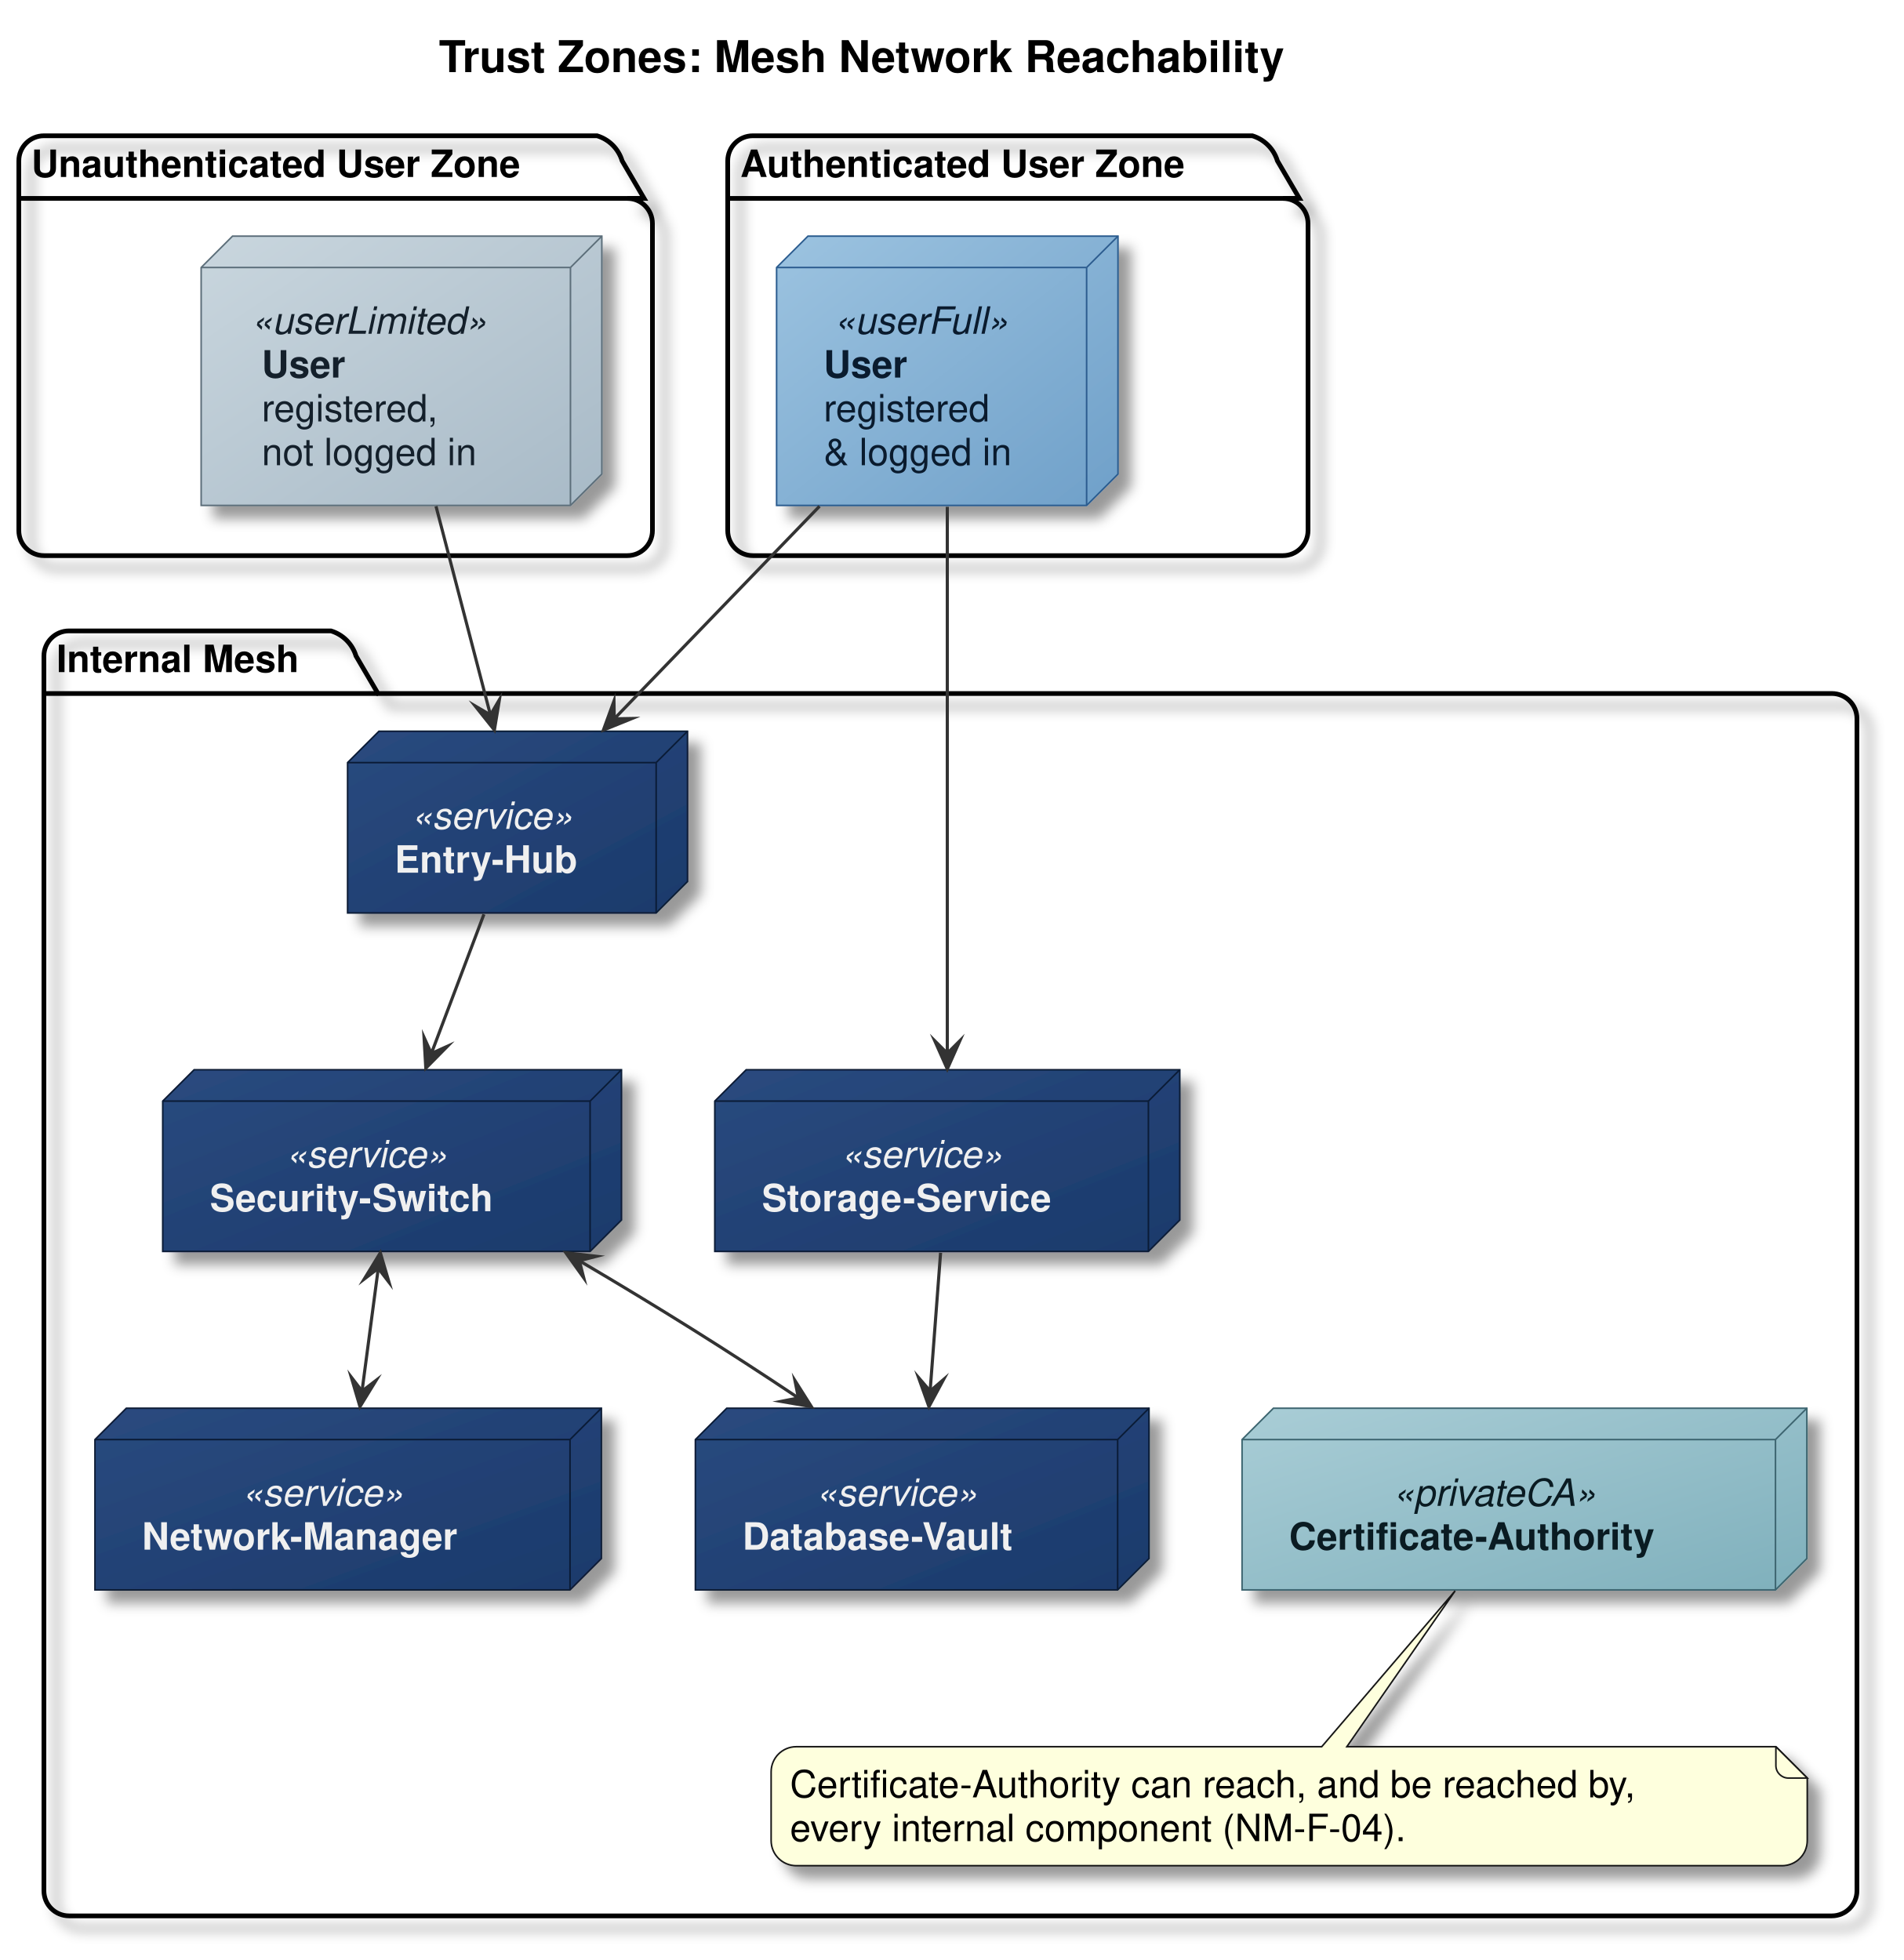
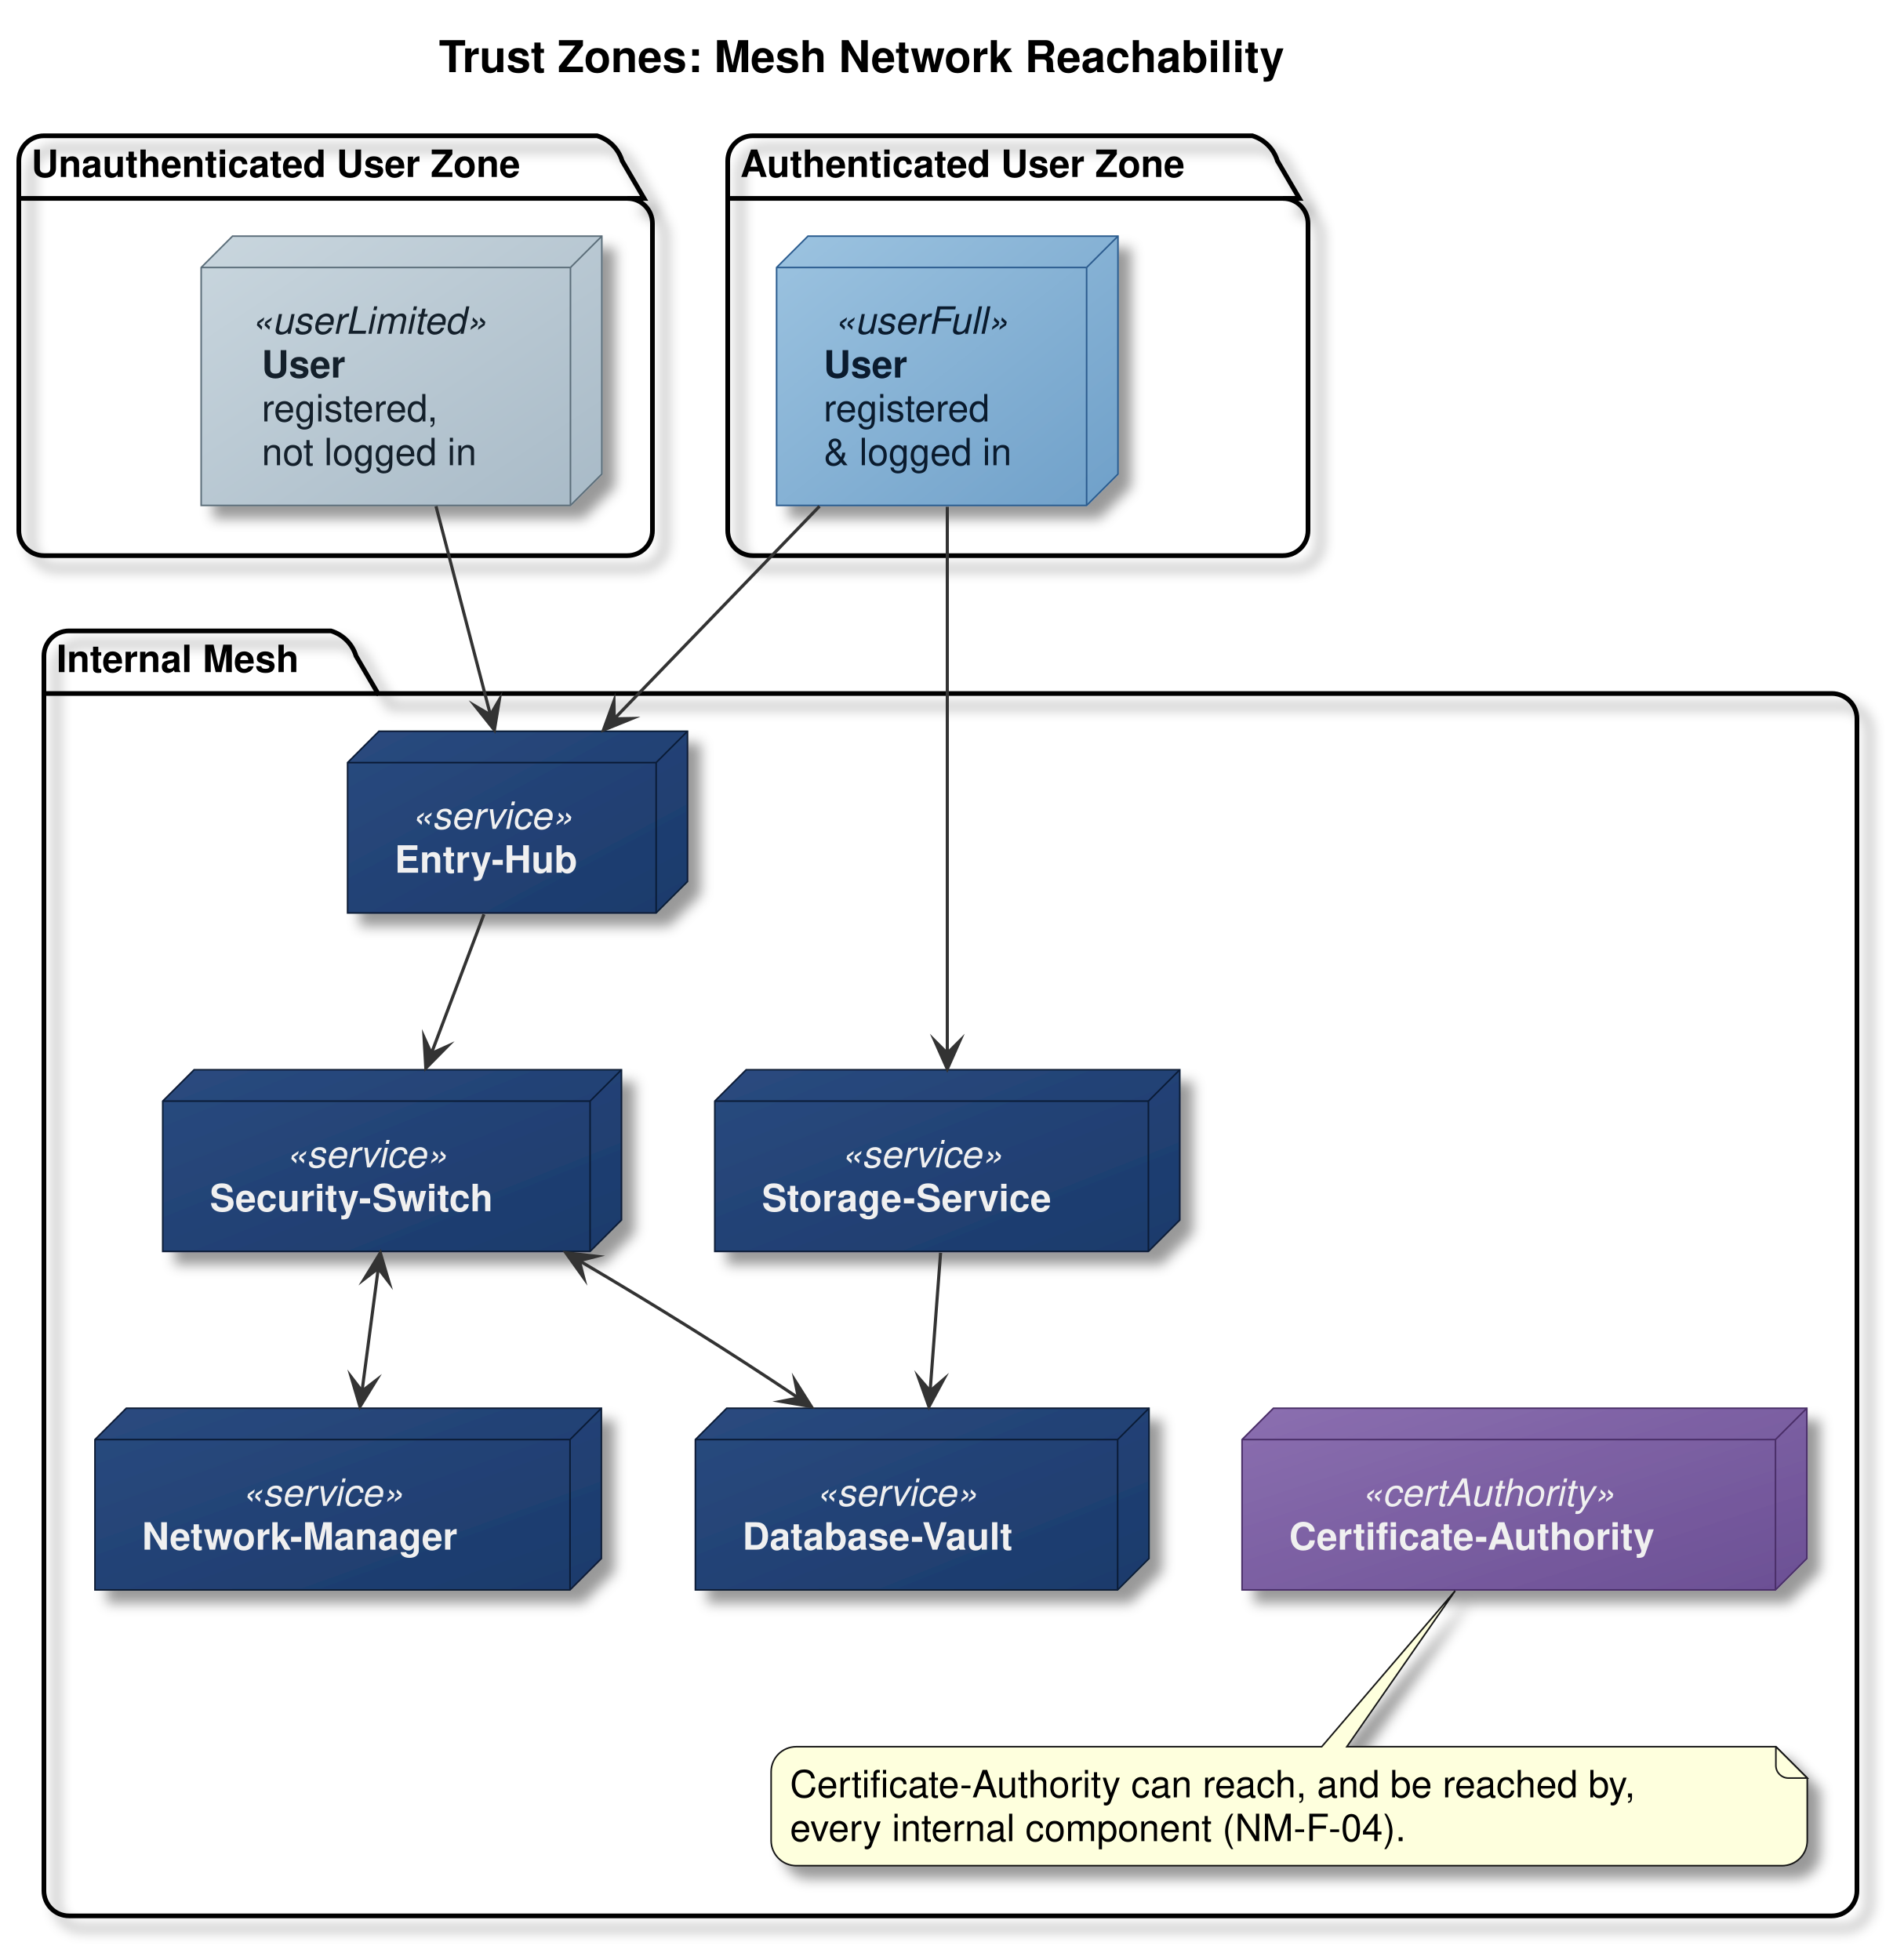
<svg xmlns="http://www.w3.org/2000/svg" contentStyleType="text/css" data-diagram-type="DESCRIPTION" height="625px" preserveAspectRatio="none" style="width:607px;height:625px;background:#FFFFFF;" version="1.1" viewBox="0 0 607 625" width="607px" zoomAndPan="magnify">
  <defs>
-     <filter height="300%" id="fumymxdjol8g1" width="300%" x="-1" y="-1">
+     <filter height="300%" id="f16k0xy6mztyda" width="300%" x="-1" y="-1">
      <feGaussianBlur result="blurOut" stdDeviation="2" />
      <feColorMatrix in="blurOut" result="blurOut2" type="matrix" values="0 0 0 0 0 0 0 0 0 0 0 0 0 0 0 0 0 0 .4 0" />
      <feOffset dx="4" dy="4" in="blurOut2" result="blurOut3" />
      <feBlend in="SourceGraphic" in2="blurOut3" mode="normal" />
    </filter>
-     <linearGradient id="gumymxdjol8g10" x1="0%" x2="100%" y1="0%" y2="100%">
+     <linearGradient id="g16k0xy6mztyda0" x1="0%" x2="100%" y1="0%" y2="100%">
      <stop offset="0%" stop-color="#C9D6DE" />
      <stop offset="100%" stop-color="#A8BAC7" />
    </linearGradient>
-     <linearGradient id="gumymxdjol8g11" x1="0%" x2="100%" y1="0%" y2="100%">
+     <linearGradient id="g16k0xy6mztyda1" x1="0%" x2="100%" y1="0%" y2="100%">
      <stop offset="0%" stop-color="#9CC3E0" />
      <stop offset="100%" stop-color="#6FA0C9" />
    </linearGradient>
-     <linearGradient id="gumymxdjol8g12" x1="0%" x2="100%" y1="0%" y2="100%">
+     <linearGradient id="g16k0xy6mztyda2" x1="0%" x2="100%" y1="0%" y2="100%">
      <stop offset="0%" stop-color="#2A4A7F" />
      <stop offset="100%" stop-color="#1B3A6B" />
    </linearGradient>
-     <linearGradient id="gumymxdjol8g13" x1="0%" x2="100%" y1="0%" y2="100%">
-       <stop offset="0%" stop-color="#A9CDD6" />
-       <stop offset="100%" stop-color="#7FB0BC" />
+     <linearGradient id="g16k0xy6mztyda3" x1="0%" x2="100%" y1="0%" y2="100%">
+       <stop offset="0%" stop-color="#8B6FB0" />
+       <stop offset="100%" stop-color="#6B4F94" />
    </linearGradient>
  </defs>
  <g>
    <g class="title" data-source-line="3">
      <text fill="#000000" font-family="'Helvetica'" font-size="14" font-weight="700" lengthAdjust="spacing" textLength="320.175" x="139.913" y="22.995">Trust Zones: Mesh Network Reachability</text>
    </g>
-     <g class="cluster" data-qualified-name="Unauthenticated User Zone" data-source-line="35" id="ent0001">
-       <path d="M14,43.297 L190.34,43.297 A12,12 0 0 1 198.34,51.297 L205.34,63.266 L200,63.266 A8,8 0 0 1 208,71.266 L208,169.177 A8,8 0 0 1 200,177.177 L14,177.177 A8,8 0 0 1 6,169.177 L6,51.297 A8,8 0 0 1 14,43.297" fill="none" filter="url(#fumymxdjol8g1)" style="stroke:#000000;stroke-width:1.5;" />
+     <g class="cluster" data-qualified-name="Unauthenticated User Zone" data-source-line="30" id="ent0001">
+       <path d="M14,43.297 L190.34,43.297 A12,12 0 0 1 198.34,51.297 L205.34,63.266 L200,63.266 A8,8 0 0 1 208,71.266 L208,169.177 A8,8 0 0 1 200,177.177 L14,177.177 A8,8 0 0 1 6,169.177 L6,51.297 A8,8 0 0 1 14,43.297" fill="none" filter="url(#f16k0xy6mztyda)" style="stroke:#000000;stroke-width:1.5;" />
      <line style="stroke:#000000;stroke-width:1.5;" x1="6" x2="205.34" y1="63.266" y2="63.266" />
      <text fill="#000000" font-family="'Helvetica'" font-size="12" font-weight="700" lengthAdjust="spacing" textLength="186.34" x="10" y="56.435">Unauthenticated User Zone</text>
    </g>
-     <g class="cluster" data-qualified-name="Authenticated User Zone" data-source-line="39" id="ent0003">
-       <path d="M240,43.297 L399.242,43.297 A12,12 0 0 1 407.242,51.297 L414.242,63.266 L409,63.266 A8,8 0 0 1 417,71.266 L417,169.177 A8,8 0 0 1 409,177.177 L240,177.177 A8,8 0 0 1 232,169.177 L232,51.297 A8,8 0 0 1 240,43.297" fill="none" filter="url(#fumymxdjol8g1)" style="stroke:#000000;stroke-width:1.5;" />
+     <g class="cluster" data-qualified-name="Authenticated User Zone" data-source-line="34" id="ent0003">
+       <path d="M240,43.297 L399.242,43.297 A12,12 0 0 1 407.242,51.297 L414.242,63.266 L409,63.266 A8,8 0 0 1 417,71.266 L417,169.177 A8,8 0 0 1 409,177.177 L240,177.177 A8,8 0 0 1 232,169.177 L232,51.297 A8,8 0 0 1 240,43.297" fill="none" filter="url(#f16k0xy6mztyda)" style="stroke:#000000;stroke-width:1.5;" />
      <line style="stroke:#000000;stroke-width:1.5;" x1="232" x2="414.242" y1="63.266" y2="63.266" />
      <text fill="#000000" font-family="'Helvetica'" font-size="12" font-weight="700" lengthAdjust="spacing" textLength="169.242" x="236" y="56.435">Authenticated User Zone</text>
    </g>
-     <g class="cluster" data-qualified-name="Internal Mesh" data-source-line="45" id="ent0006">
-       <path d="M22,201.177 L105.498,201.177 A12,12 0 0 1 113.498,209.177 L120.498,221.146 L584,221.146 A8,8 0 0 1 592,229.146 L592,602.927 A8,8 0 0 1 584,610.927 L22,610.927 A8,8 0 0 1 14,602.927 L14,209.177 A8,8 0 0 1 22,201.177" fill="none" filter="url(#fumymxdjol8g1)" style="stroke:#000000;stroke-width:1.5;" />
+     <g class="cluster" data-qualified-name="Internal Mesh" data-source-line="40" id="ent0006">
+       <path d="M22,201.177 L105.498,201.177 A12,12 0 0 1 113.498,209.177 L120.498,221.146 L584,221.146 A8,8 0 0 1 592,229.146 L592,602.927 A8,8 0 0 1 584,610.927 L22,610.927 A8,8 0 0 1 14,602.927 L14,209.177 A8,8 0 0 1 22,201.177" fill="none" filter="url(#f16k0xy6mztyda)" style="stroke:#000000;stroke-width:1.5;" />
      <line style="stroke:#000000;stroke-width:1.5;" x1="14" x2="120.498" y1="221.146" y2="221.146" />
      <text fill="#000000" font-family="'Helvetica'" font-size="12" font-weight="700" lengthAdjust="spacing" textLength="93.498" x="18" y="214.315">Internal Mesh</text>
    </g>
-     <g class="entity" data-qualified-name="Unauthenticated User Zone.UnauthUser" data-source-line="36" id="ent0002">
-       <polygon fill="url(#gumymxdjol8g10)" filter="url(#fumymxdjol8g1)" points="64.13,85.297,74.13,75.297,191.864,75.297,191.864,151.172,181.864,161.172,64.13,161.172,64.13,85.297" style="stroke:#5C6E7A;stroke-width:0.5;stroke-linejoin:miter;stroke-miterlimit:10;" />
+     <g class="entity" data-qualified-name="Unauthenticated User Zone.UnauthUser" data-source-line="31" id="ent0002">
+       <polygon fill="url(#g16k0xy6mztyda0)" filter="url(#f16k0xy6mztyda)" points="64.13,85.297,74.13,75.297,191.864,75.297,191.864,151.172,181.864,161.172,64.13,161.172,64.13,85.297" style="stroke:#5C6E7A;stroke-width:0.5;stroke-linejoin:miter;stroke-miterlimit:10;" />
      <line style="stroke:#5C6E7A;stroke-width:0.5;" x1="181.864" x2="191.864" y1="85.297" y2="75.297" />
      <line style="stroke:#5C6E7A;stroke-width:0.5;" x1="64.13" x2="181.864" y1="85.297" y2="85.297" />
      <line style="stroke:#5C6E7A;stroke-width:0.5;" x1="181.864" x2="181.864" y1="85.297" y2="161.172" />
      <text fill="#14202B" font-family="'Helvetica'" font-size="12" font-style="italic" lengthAdjust="spacing" textLength="85.734" x="80.13" y="106.436">«userLimited»</text>
      <text fill="#14202B" font-family="'Helvetica'" font-size="12" font-weight="700" lengthAdjust="spacing" textLength="30.943" x="83.432" y="120.404">User</text>
      <text fill="#14202B" font-family="'Helvetica'" font-size="12" lengthAdjust="spacing" textLength="65.356" x="83.432" y="134.373">registered,</text>
      <text fill="#14202B" font-family="'Helvetica'" font-size="12" lengthAdjust="spacing" textLength="79.131" x="83.432" y="148.342">not logged in</text>
    </g>
-     <g class="entity" data-qualified-name="Authenticated User Zone.AuthUser" data-source-line="40" id="ent0004">
-       <polygon fill="url(#gumymxdjol8g11)" filter="url(#fumymxdjol8g1)" points="247.58,85.297,257.58,75.297,356.416,75.297,356.416,151.172,346.416,161.172,247.58,161.172,247.58,85.297" style="stroke:#2C5C8F;stroke-width:0.5;stroke-linejoin:miter;stroke-miterlimit:10;" />
+     <g class="entity" data-qualified-name="Authenticated User Zone.AuthUser" data-source-line="35" id="ent0004">
+       <polygon fill="url(#g16k0xy6mztyda1)" filter="url(#f16k0xy6mztyda)" points="247.58,85.297,257.58,75.297,356.416,75.297,356.416,151.172,346.416,161.172,247.58,161.172,247.58,85.297" style="stroke:#2C5C8F;stroke-width:0.5;stroke-linejoin:miter;stroke-miterlimit:10;" />
      <line style="stroke:#2C5C8F;stroke-width:0.5;" x1="346.416" x2="356.416" y1="85.297" y2="75.297" />
      <line style="stroke:#2C5C8F;stroke-width:0.5;" x1="247.58" x2="346.416" y1="85.297" y2="85.297" />
      <line style="stroke:#2C5C8F;stroke-width:0.5;" x1="346.416" x2="346.416" y1="85.297" y2="161.172" />
      <text fill="#0A1B2E" font-family="'Helvetica'" font-size="12" font-style="italic" lengthAdjust="spacing" textLength="62.162" x="265.917" y="106.436">«userFull»</text>
      <text fill="#0A1B2E" font-family="'Helvetica'" font-size="12" font-weight="700" lengthAdjust="spacing" textLength="30.943" x="262.58" y="120.404">User</text>
      <text fill="#0A1B2E" font-family="'Helvetica'" font-size="12" lengthAdjust="spacing" textLength="61.541" x="262.58" y="134.373">registered</text>
      <text fill="#0A1B2E" font-family="'Helvetica'" font-size="12" lengthAdjust="spacing" textLength="68.836" x="262.58" y="148.342">&amp; logged in</text>
    </g>
-     <g class="entity" data-qualified-name="Internal Mesh.EntryHub" data-source-line="46" id="ent0007">
-       <polygon fill="url(#gumymxdjol8g12)" filter="url(#fumymxdjol8g1)" points="110.81,243.177,120.81,233.177,219.183,233.177,219.183,281.114,209.183,291.114,110.81,291.114,110.81,243.177" style="stroke:#0A1B36;stroke-width:0.5;stroke-linejoin:miter;stroke-miterlimit:10;" />
+     <g class="entity" data-qualified-name="Internal Mesh.EntryHub" data-source-line="41" id="ent0007">
+       <polygon fill="url(#g16k0xy6mztyda2)" filter="url(#f16k0xy6mztyda)" points="110.81,243.177,120.81,233.177,219.183,233.177,219.183,281.114,209.183,291.114,110.81,291.114,110.81,243.177" style="stroke:#0A1B36;stroke-width:0.5;stroke-linejoin:miter;stroke-miterlimit:10;" />
      <line style="stroke:#0A1B36;stroke-width:0.5;" x1="209.183" x2="219.183" y1="243.177" y2="233.177" />
      <line style="stroke:#0A1B36;stroke-width:0.5;" x1="110.81" x2="209.183" y1="243.177" y2="243.177" />
      <line style="stroke:#0A1B36;stroke-width:0.5;" x1="209.183" x2="209.183" y1="243.177" y2="291.114" />
      <text fill="#F0F0F0" font-family="'Helvetica'" font-size="12" font-style="italic" lengthAdjust="spacing" textLength="57.797" x="131.098" y="264.315">«service»</text>
      <text fill="#F0F0F0" font-family="'Helvetica'" font-size="12" font-weight="700" lengthAdjust="spacing" textLength="68.373" x="125.81" y="278.284">Entry-Hub</text>
    </g>
-     <g class="entity" data-qualified-name="Internal Mesh.StorageService" data-source-line="47" id="ent0008">
-       <polygon fill="url(#gumymxdjol8g12)" filter="url(#fumymxdjol8g1)" points="227.88,351.117,237.88,341.117,376.114,341.117,376.114,389.054,366.114,399.054,227.88,399.054,227.88,351.117" style="stroke:#0A1B36;stroke-width:0.5;stroke-linejoin:miter;stroke-miterlimit:10;" />
+     <g class="entity" data-qualified-name="Internal Mesh.StorageService" data-source-line="42" id="ent0008">
+       <polygon fill="url(#g16k0xy6mztyda2)" filter="url(#f16k0xy6mztyda)" points="227.88,351.117,237.88,341.117,376.114,341.117,376.114,389.054,366.114,399.054,227.88,399.054,227.88,351.117" style="stroke:#0A1B36;stroke-width:0.5;stroke-linejoin:miter;stroke-miterlimit:10;" />
      <line style="stroke:#0A1B36;stroke-width:0.5;" x1="366.114" x2="376.114" y1="351.117" y2="341.117" />
      <line style="stroke:#0A1B36;stroke-width:0.5;" x1="227.88" x2="366.114" y1="351.117" y2="351.117" />
      <line style="stroke:#0A1B36;stroke-width:0.5;" x1="366.114" x2="366.114" y1="351.117" y2="399.054" />
      <text fill="#F0F0F0" font-family="'Helvetica'" font-size="12" font-style="italic" lengthAdjust="spacing" textLength="57.797" x="268.099" y="372.255">«service»</text>
      <text fill="#F0F0F0" font-family="'Helvetica'" font-size="12" font-weight="700" lengthAdjust="spacing" textLength="108.234" x="242.88" y="386.224">Storage-Service</text>
    </g>
-     <g class="entity" data-qualified-name="Internal Mesh.SecuritySwitch" data-source-line="48" id="ent0009">
-       <polygon fill="url(#gumymxdjol8g12)" filter="url(#fumymxdjol8g1)" points="51.88,351.117,61.88,341.117,198.122,341.117,198.122,389.054,188.122,399.054,51.88,399.054,51.88,351.117" style="stroke:#0A1B36;stroke-width:0.5;stroke-linejoin:miter;stroke-miterlimit:10;" />
+     <g class="entity" data-qualified-name="Internal Mesh.SecuritySwitch" data-source-line="43" id="ent0009">
+       <polygon fill="url(#g16k0xy6mztyda2)" filter="url(#f16k0xy6mztyda)" points="51.88,351.117,61.88,341.117,198.122,341.117,198.122,389.054,188.122,399.054,51.88,399.054,51.88,351.117" style="stroke:#0A1B36;stroke-width:0.5;stroke-linejoin:miter;stroke-miterlimit:10;" />
      <line style="stroke:#0A1B36;stroke-width:0.5;" x1="188.122" x2="198.122" y1="351.117" y2="341.117" />
      <line style="stroke:#0A1B36;stroke-width:0.5;" x1="51.88" x2="188.122" y1="351.117" y2="351.117" />
      <line style="stroke:#0A1B36;stroke-width:0.5;" x1="188.122" x2="188.122" y1="351.117" y2="399.054" />
      <text fill="#F0F0F0" font-family="'Helvetica'" font-size="12" font-style="italic" lengthAdjust="spacing" textLength="57.797" x="91.103" y="372.255">«service»</text>
      <text fill="#F0F0F0" font-family="'Helvetica'" font-size="12" font-weight="700" lengthAdjust="spacing" textLength="106.242" x="66.88" y="386.224">Security-Switch</text>
    </g>
-     <g class="entity" data-qualified-name="Internal Mesh.DatabaseVault" data-source-line="49" id="ent0010">
-       <polygon fill="url(#gumymxdjol8g12)" filter="url(#fumymxdjol8g1)" points="221.69,459.047,231.69,449.047,366.309,449.047,366.309,496.984,356.309,506.984,221.69,506.984,221.69,459.047" style="stroke:#0A1B36;stroke-width:0.5;stroke-linejoin:miter;stroke-miterlimit:10;" />
+     <g class="entity" data-qualified-name="Internal Mesh.DatabaseVault" data-source-line="44" id="ent0010">
+       <polygon fill="url(#g16k0xy6mztyda2)" filter="url(#f16k0xy6mztyda)" points="221.69,459.047,231.69,449.047,366.309,449.047,366.309,496.984,356.309,506.984,221.69,506.984,221.69,459.047" style="stroke:#0A1B36;stroke-width:0.5;stroke-linejoin:miter;stroke-miterlimit:10;" />
      <line style="stroke:#0A1B36;stroke-width:0.5;" x1="356.309" x2="366.309" y1="459.047" y2="449.047" />
      <line style="stroke:#0A1B36;stroke-width:0.5;" x1="221.69" x2="356.309" y1="459.047" y2="459.047" />
      <line style="stroke:#0A1B36;stroke-width:0.5;" x1="356.309" x2="356.309" y1="459.047" y2="506.984" />
      <text fill="#F0F0F0" font-family="'Helvetica'" font-size="12" font-style="italic" lengthAdjust="spacing" textLength="57.797" x="260.101" y="480.185">«service»</text>
      <text fill="#F0F0F0" font-family="'Helvetica'" font-size="12" font-weight="700" lengthAdjust="spacing" textLength="104.619" x="236.69" y="494.154">Database-Vault</text>
    </g>
-     <g class="entity" data-qualified-name="Internal Mesh.NetworkManager" data-source-line="50" id="ent0011">
-       <polygon fill="url(#gumymxdjol8g12)" filter="url(#fumymxdjol8g1)" points="30.27,459.047,40.27,449.047,191.723,449.047,191.723,496.984,181.723,506.984,30.27,506.984,30.27,459.047" style="stroke:#0A1B36;stroke-width:0.5;stroke-linejoin:miter;stroke-miterlimit:10;" />
+     <g class="entity" data-qualified-name="Internal Mesh.NetworkManager" data-source-line="45" id="ent0011">
+       <polygon fill="url(#g16k0xy6mztyda2)" filter="url(#f16k0xy6mztyda)" points="30.27,459.047,40.27,449.047,191.723,449.047,191.723,496.984,181.723,506.984,30.27,506.984,30.27,459.047" style="stroke:#0A1B36;stroke-width:0.5;stroke-linejoin:miter;stroke-miterlimit:10;" />
      <line style="stroke:#0A1B36;stroke-width:0.5;" x1="181.723" x2="191.723" y1="459.047" y2="449.047" />
      <line style="stroke:#0A1B36;stroke-width:0.5;" x1="30.27" x2="181.723" y1="459.047" y2="459.047" />
      <line style="stroke:#0A1B36;stroke-width:0.5;" x1="181.723" x2="181.723" y1="459.047" y2="506.984" />
      <text fill="#F0F0F0" font-family="'Helvetica'" font-size="12" font-style="italic" lengthAdjust="spacing" textLength="57.797" x="77.098" y="480.185">«service»</text>
      <text fill="#F0F0F0" font-family="'Helvetica'" font-size="12" font-weight="700" lengthAdjust="spacing" textLength="121.453" x="45.27" y="494.154">Network-Manager</text>
    </g>
-     <g class="entity" data-qualified-name="Internal Mesh.CA" data-source-line="51" id="ent0012">
-       <polygon fill="url(#gumymxdjol8g13)" filter="url(#fumymxdjol8g1)" points="395.97,459.047,405.97,449.047,576.027,449.047,576.027,496.984,566.027,506.984,395.97,506.984,395.97,459.047" style="stroke:#3D6570;stroke-width:0.5;stroke-linejoin:miter;stroke-miterlimit:10;" />
-       <line style="stroke:#3D6570;stroke-width:0.5;" x1="566.027" x2="576.027" y1="459.047" y2="449.047" />
-       <line style="stroke:#3D6570;stroke-width:0.5;" x1="395.97" x2="566.027" y1="459.047" y2="459.047" />
-       <line style="stroke:#3D6570;stroke-width:0.5;" x1="566.027" x2="566.027" y1="459.047" y2="506.984" />
-       <text fill="#0A1B22" font-family="'Helvetica'" font-size="12" font-style="italic" lengthAdjust="spacing" textLength="73.828" x="444.084" y="480.185">«privateCA»</text>
-       <text fill="#0A1B22" font-family="'Helvetica'" font-size="12" font-weight="700" lengthAdjust="spacing" textLength="140.057" x="410.97" y="494.154">Certificate-Authority</text>
+     <g class="entity" data-qualified-name="Internal Mesh.CA" data-source-line="46" id="ent0012">
+       <polygon fill="url(#g16k0xy6mztyda3)" filter="url(#f16k0xy6mztyda)" points="395.97,459.047,405.97,449.047,576.027,449.047,576.027,496.984,566.027,506.984,395.97,506.984,395.97,459.047" style="stroke:#4A2E68;stroke-width:0.5;stroke-linejoin:miter;stroke-miterlimit:10;" />
+       <line style="stroke:#4A2E68;stroke-width:0.5;" x1="566.027" x2="576.027" y1="459.047" y2="449.047" />
+       <line style="stroke:#4A2E68;stroke-width:0.5;" x1="395.97" x2="566.027" y1="459.047" y2="459.047" />
+       <line style="stroke:#4A2E68;stroke-width:0.5;" x1="566.027" x2="566.027" y1="459.047" y2="506.984" />
+       <text fill="#F0F0F0" font-family="'Helvetica'" font-size="12" font-style="italic" lengthAdjust="spacing" textLength="93.973" x="434.012" y="480.185">«certAuthority»</text>
+       <text fill="#F0F0F0" font-family="'Helvetica'" font-size="12" font-weight="700" lengthAdjust="spacing" textLength="140.057" x="410.97" y="494.154">Certificate-Authority</text>
    </g>
-     <g class="entity" data-qualified-name="Internal Mesh.GMN17" data-source-line="59" id="ent0018">
-       <path d="M245.84,564.987 L245.84,586.924 A8,8 0 0 0 253.84,594.924 L568.156,594.924 A8,8 0 0 0 576.156,586.924 L576.156,566.987 L566.156,556.987 L429.37,556.987 L463.9,507.287 L421.37,556.987 L253.84,556.987 A8,8 0 0 0 245.84,564.987" fill="#FEFFDD" filter="url(#fumymxdjol8g1)" style="stroke:#181818;stroke-width:0.5;" />
+     <g class="entity" data-qualified-name="Internal Mesh.GMN17" data-source-line="54" id="ent0018">
+       <path d="M245.84,564.987 L245.84,586.924 A8,8 0 0 0 253.84,594.924 L568.156,594.924 A8,8 0 0 0 576.156,586.924 L576.156,566.987 L566.156,556.987 L429.37,556.987 L463.9,507.287 L421.37,556.987 L253.84,556.987 A8,8 0 0 0 245.84,564.987" fill="#FEFFDD" filter="url(#f16k0xy6mztyda)" style="stroke:#181818;stroke-width:0.5;" />
      <path d="M566.156,556.987 L566.156,562.987 A4,4 0 0 0 570.156,566.987 L576.156,566.987 L566.156,556.987" fill="#FEFFDD" style="stroke:#181818;stroke-width:0.5;" />
      <text fill="#000000" font-family="'Helvetica'" font-size="12" lengthAdjust="spacing" textLength="309.316" x="251.84" y="573.125">Certificate-Authority can reach, and be reached by,</text>
      <text fill="#000000" font-family="'Helvetica'" font-size="12" lengthAdjust="spacing" textLength="222.826" x="251.84" y="587.094">every internal component (NM-F-04).</text>
    </g>
-     <g class="link" data-entity-1="ent0009" data-entity-2="ent0010" data-link-type="dependency" data-source-line="70" id="lnk25">
+     <g class="link" data-entity-1="ent0009" data-entity-2="ent0010" data-link-type="dependency" data-source-line="65" id="lnk25">
      <path d="M184.688,402.016 C210.477,417.216 231.795,430.556 254.535,445.776" fill="none" id="SecuritySwitch-DatabaseVault-1" style="stroke:#333333;stroke-width:1;" />
      <polygon fill="#333333" points="180.38,399.477,186.102,407.493,184.688,402.016,190.165,400.601,180.38,399.477" style="stroke:#333333;stroke-width:1;stroke-linejoin:miter;stroke-miterlimit:10;" />
      <polygon fill="#333333" points="258.69,448.557,253.435,440.227,254.535,445.776,248.986,446.875,258.69,448.557" style="stroke:#333333;stroke-width:1;stroke-linejoin:miter;stroke-miterlimit:10;" />
    </g>
-     <g class="link" data-entity-1="ent0002" data-entity-2="ent0007" data-link-type="dependency" data-source-line="64" id="lnk20">
+     <g class="link" data-entity-1="ent0002" data-entity-2="ent0007" data-link-type="dependency" data-source-line="59" id="lnk20">
      <path d="M139,161.427 C145.01,184.467 151.03,207.538 156.35,227.968" fill="none" id="UnauthUser-to-EntryHub" style="stroke:#333333;stroke-width:1;" />
      <polygon fill="#333333" points="157.61,232.807,159.213,223.089,156.35,227.968,151.471,225.105,157.61,232.807" style="stroke:#333333;stroke-width:1;stroke-linejoin:miter;stroke-miterlimit:10;" />
    </g>
-     <g class="link" data-entity-1="ent0004" data-entity-2="ent0007" data-link-type="dependency" data-source-line="65" id="lnk21">
+     <g class="link" data-entity-1="ent0004" data-entity-2="ent0007" data-link-type="dependency" data-source-line="60" id="lnk21">
      <path d="M261.27,161.427 C239.02,184.467 215.553,208.779 195.833,229.209" fill="none" id="AuthUser-to-EntryHub" style="stroke:#333333;stroke-width:1;" />
      <polygon fill="#333333" points="192.36,232.807,201.488,229.109,195.833,229.209,195.732,223.553,192.36,232.807" style="stroke:#333333;stroke-width:1;stroke-linejoin:miter;stroke-miterlimit:10;" />
    </g>
-     <g class="link" data-entity-1="ent0004" data-entity-2="ent0008" data-link-type="dependency" data-source-line="66" id="lnk22">
+     <g class="link" data-entity-1="ent0004" data-entity-2="ent0008" data-link-type="dependency" data-source-line="61" id="lnk22">
      <path d="M302,161.617 C302,212.717 302,292.157 302,335.887" fill="none" id="AuthUser-to-StorageService" style="stroke:#333333;stroke-width:1;" />
      <polygon fill="#333333" points="302,340.887,306,331.887,302,335.887,298,331.887,302,340.887" style="stroke:#333333;stroke-width:1;stroke-linejoin:miter;stroke-miterlimit:10;" />
    </g>
-     <g class="link" data-entity-1="ent0007" data-entity-2="ent0009" data-link-type="dependency" data-source-line="68" id="lnk23">
+     <g class="link" data-entity-1="ent0007" data-entity-2="ent0009" data-link-type="dependency" data-source-line="63" id="lnk23">
      <path d="M154.28,291.537 C148.54,306.737 143.255,320.729 137.515,335.939" fill="none" id="EntryHub-to-SecuritySwitch" style="stroke:#333333;stroke-width:1;" />
      <polygon fill="#333333" points="135.75,340.617,142.67,333.609,137.515,335.939,135.185,330.784,135.75,340.617" style="stroke:#333333;stroke-width:1;stroke-linejoin:miter;stroke-miterlimit:10;" />
    </g>
-     <g class="link" data-entity-1="ent0008" data-entity-2="ent0010" data-link-type="dependency" data-source-line="69" id="lnk24">
+     <g class="link" data-entity-1="ent0008" data-entity-2="ent0010" data-link-type="dependency" data-source-line="64" id="lnk24">
      <path d="M299.86,399.477 C298.71,414.677 297.677,428.351 296.527,443.571" fill="none" id="StorageService-to-DatabaseVault" style="stroke:#333333;stroke-width:1;" />
      <polygon fill="#333333" points="296.15,448.557,300.817,439.884,296.527,443.571,292.839,439.281,296.15,448.557" style="stroke:#333333;stroke-width:1;stroke-linejoin:miter;stroke-miterlimit:10;" />
    </g>
-     <g class="link" data-entity-1="ent0009" data-entity-2="ent0011" data-link-type="dependency" data-source-line="71" id="lnk26">
+     <g class="link" data-entity-1="ent0009" data-entity-2="ent0011" data-link-type="dependency" data-source-line="66" id="lnk26">
      <path d="M120.594,404.434 C118.585,419.634 117.425,428.38 115.415,443.6" fill="none" id="SecuritySwitch-NetworkManager" style="stroke:#333333;stroke-width:1;" />
      <polygon fill="#333333" points="121.25,399.477,116.105,407.875,120.594,404.434,124.036,408.924,121.25,399.477" style="stroke:#333333;stroke-width:1;stroke-linejoin:miter;stroke-miterlimit:10;" />
      <polygon fill="#333333" points="114.76,448.557,119.904,440.158,115.415,443.6,111.973,439.111,114.76,448.557" style="stroke:#333333;stroke-width:1;stroke-linejoin:miter;stroke-miterlimit:10;" />
    </g>
  </g>
</svg>
